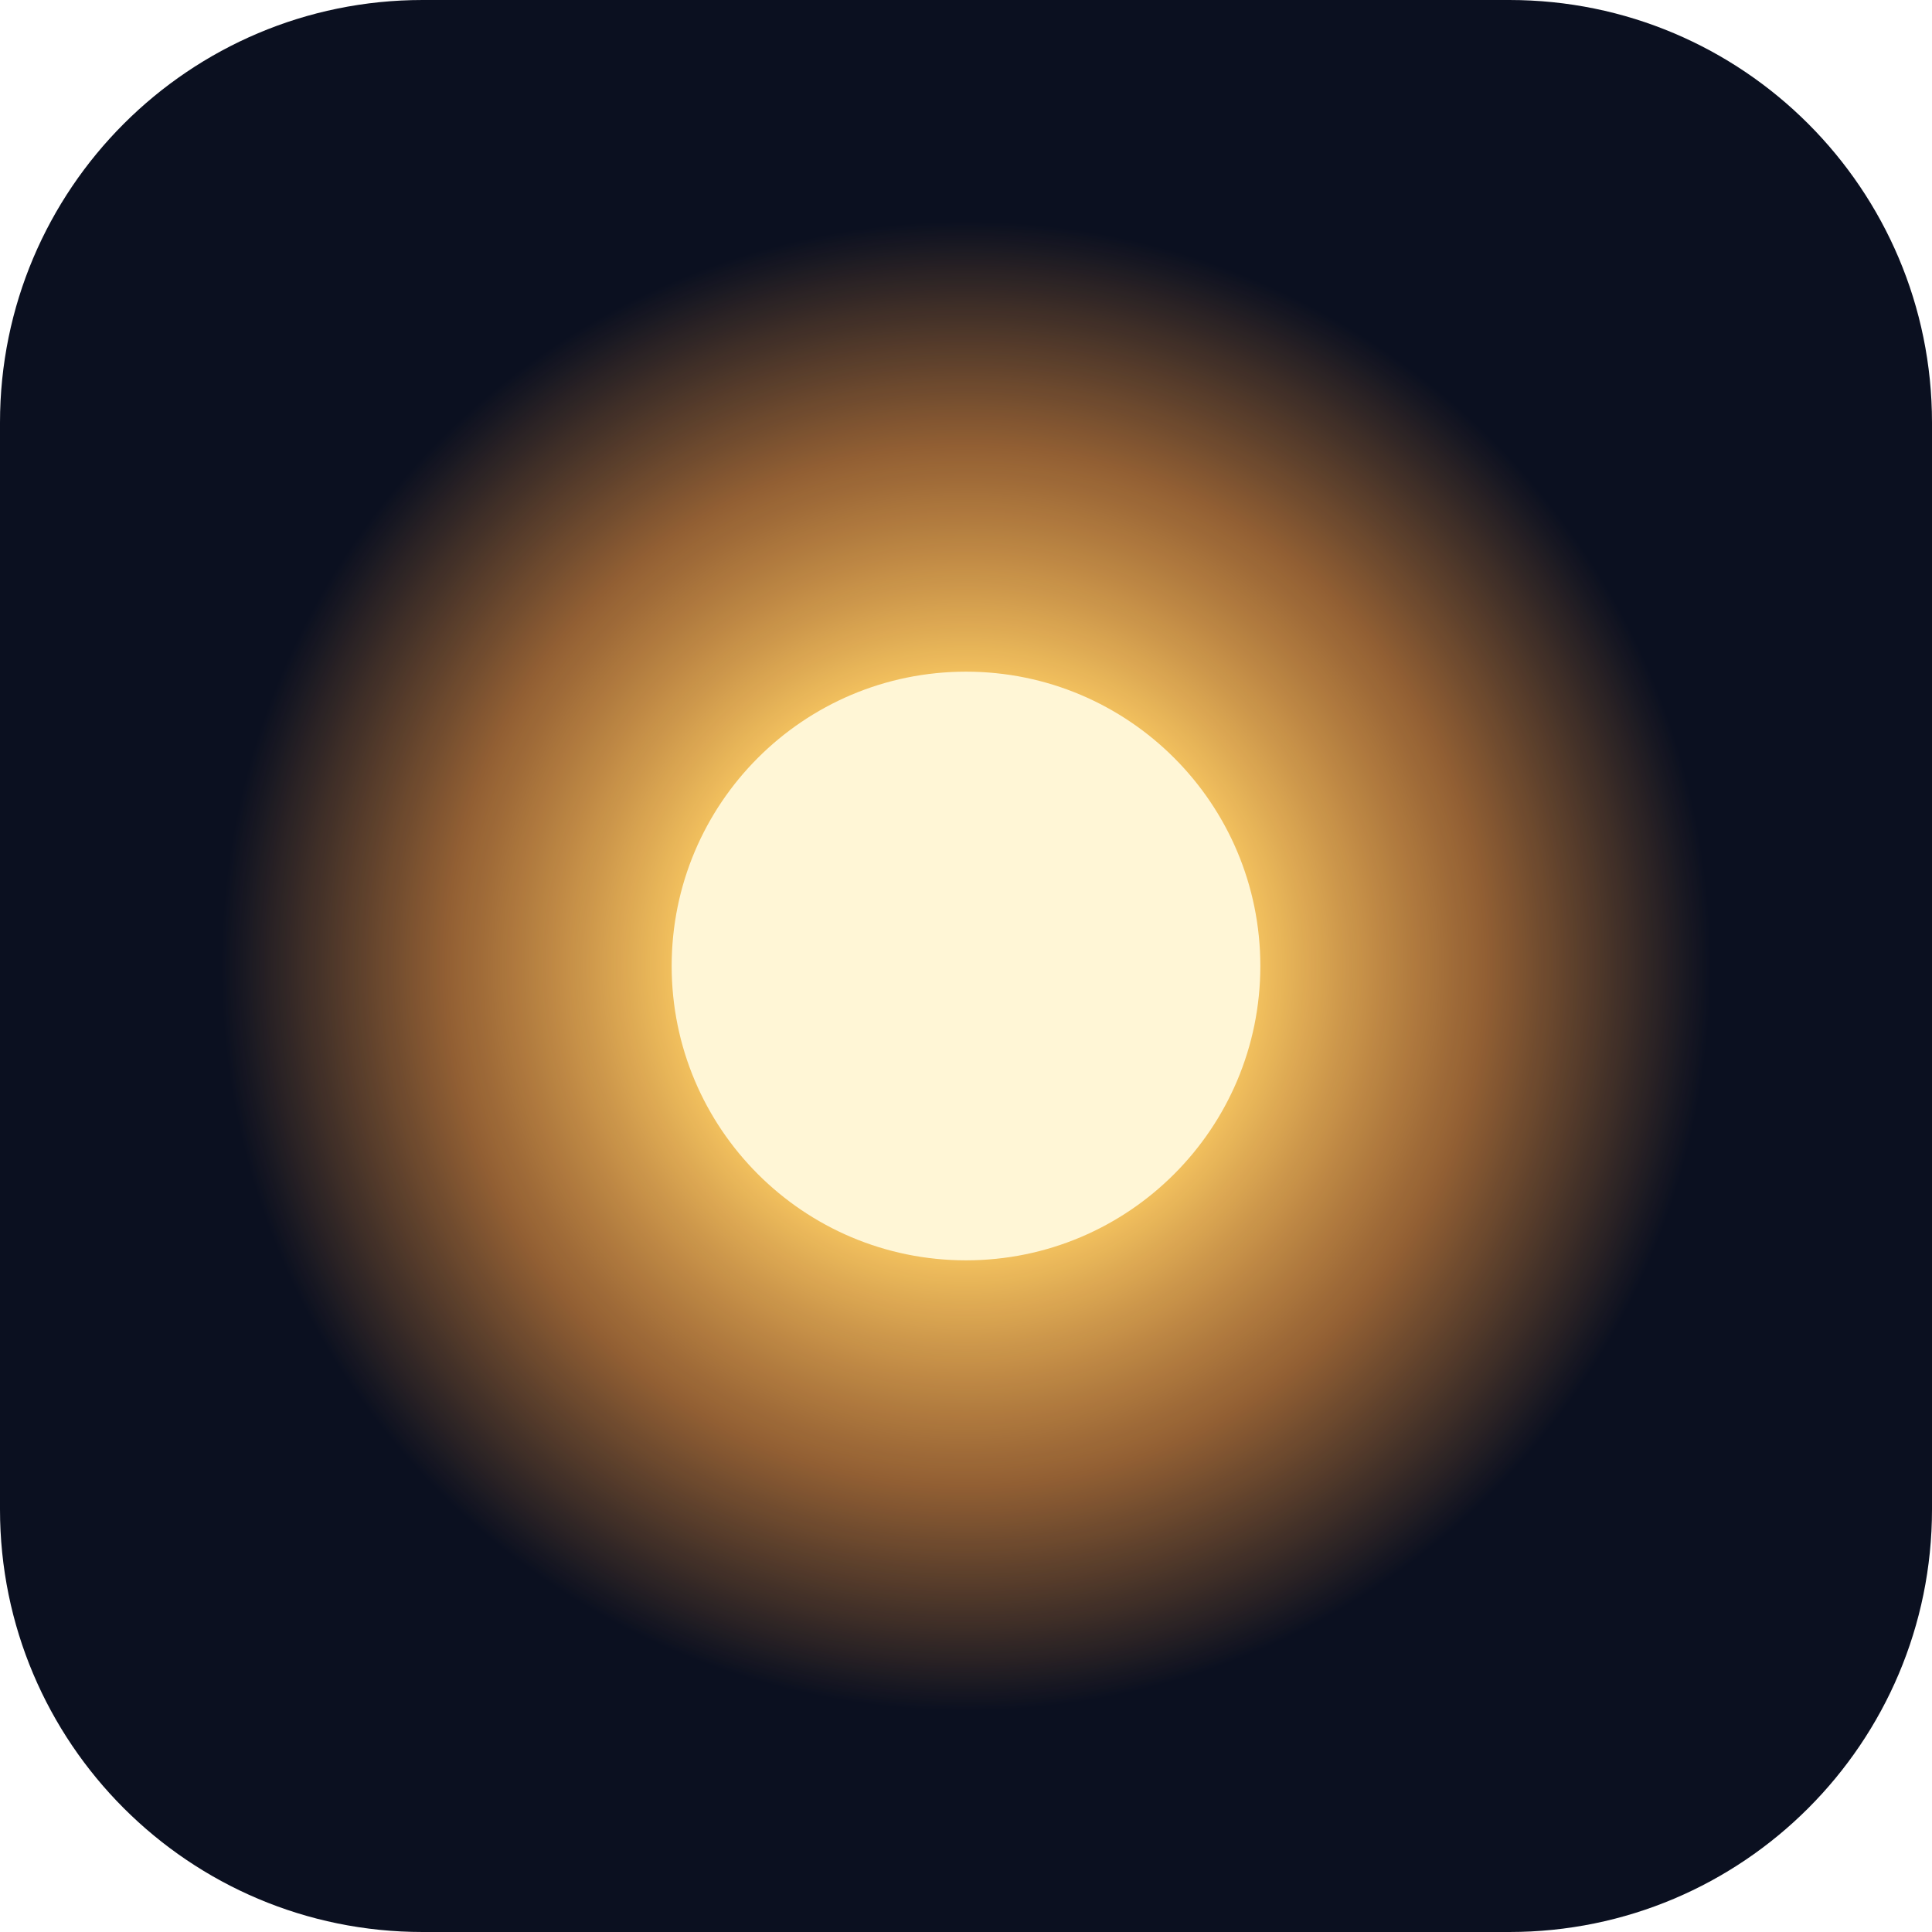
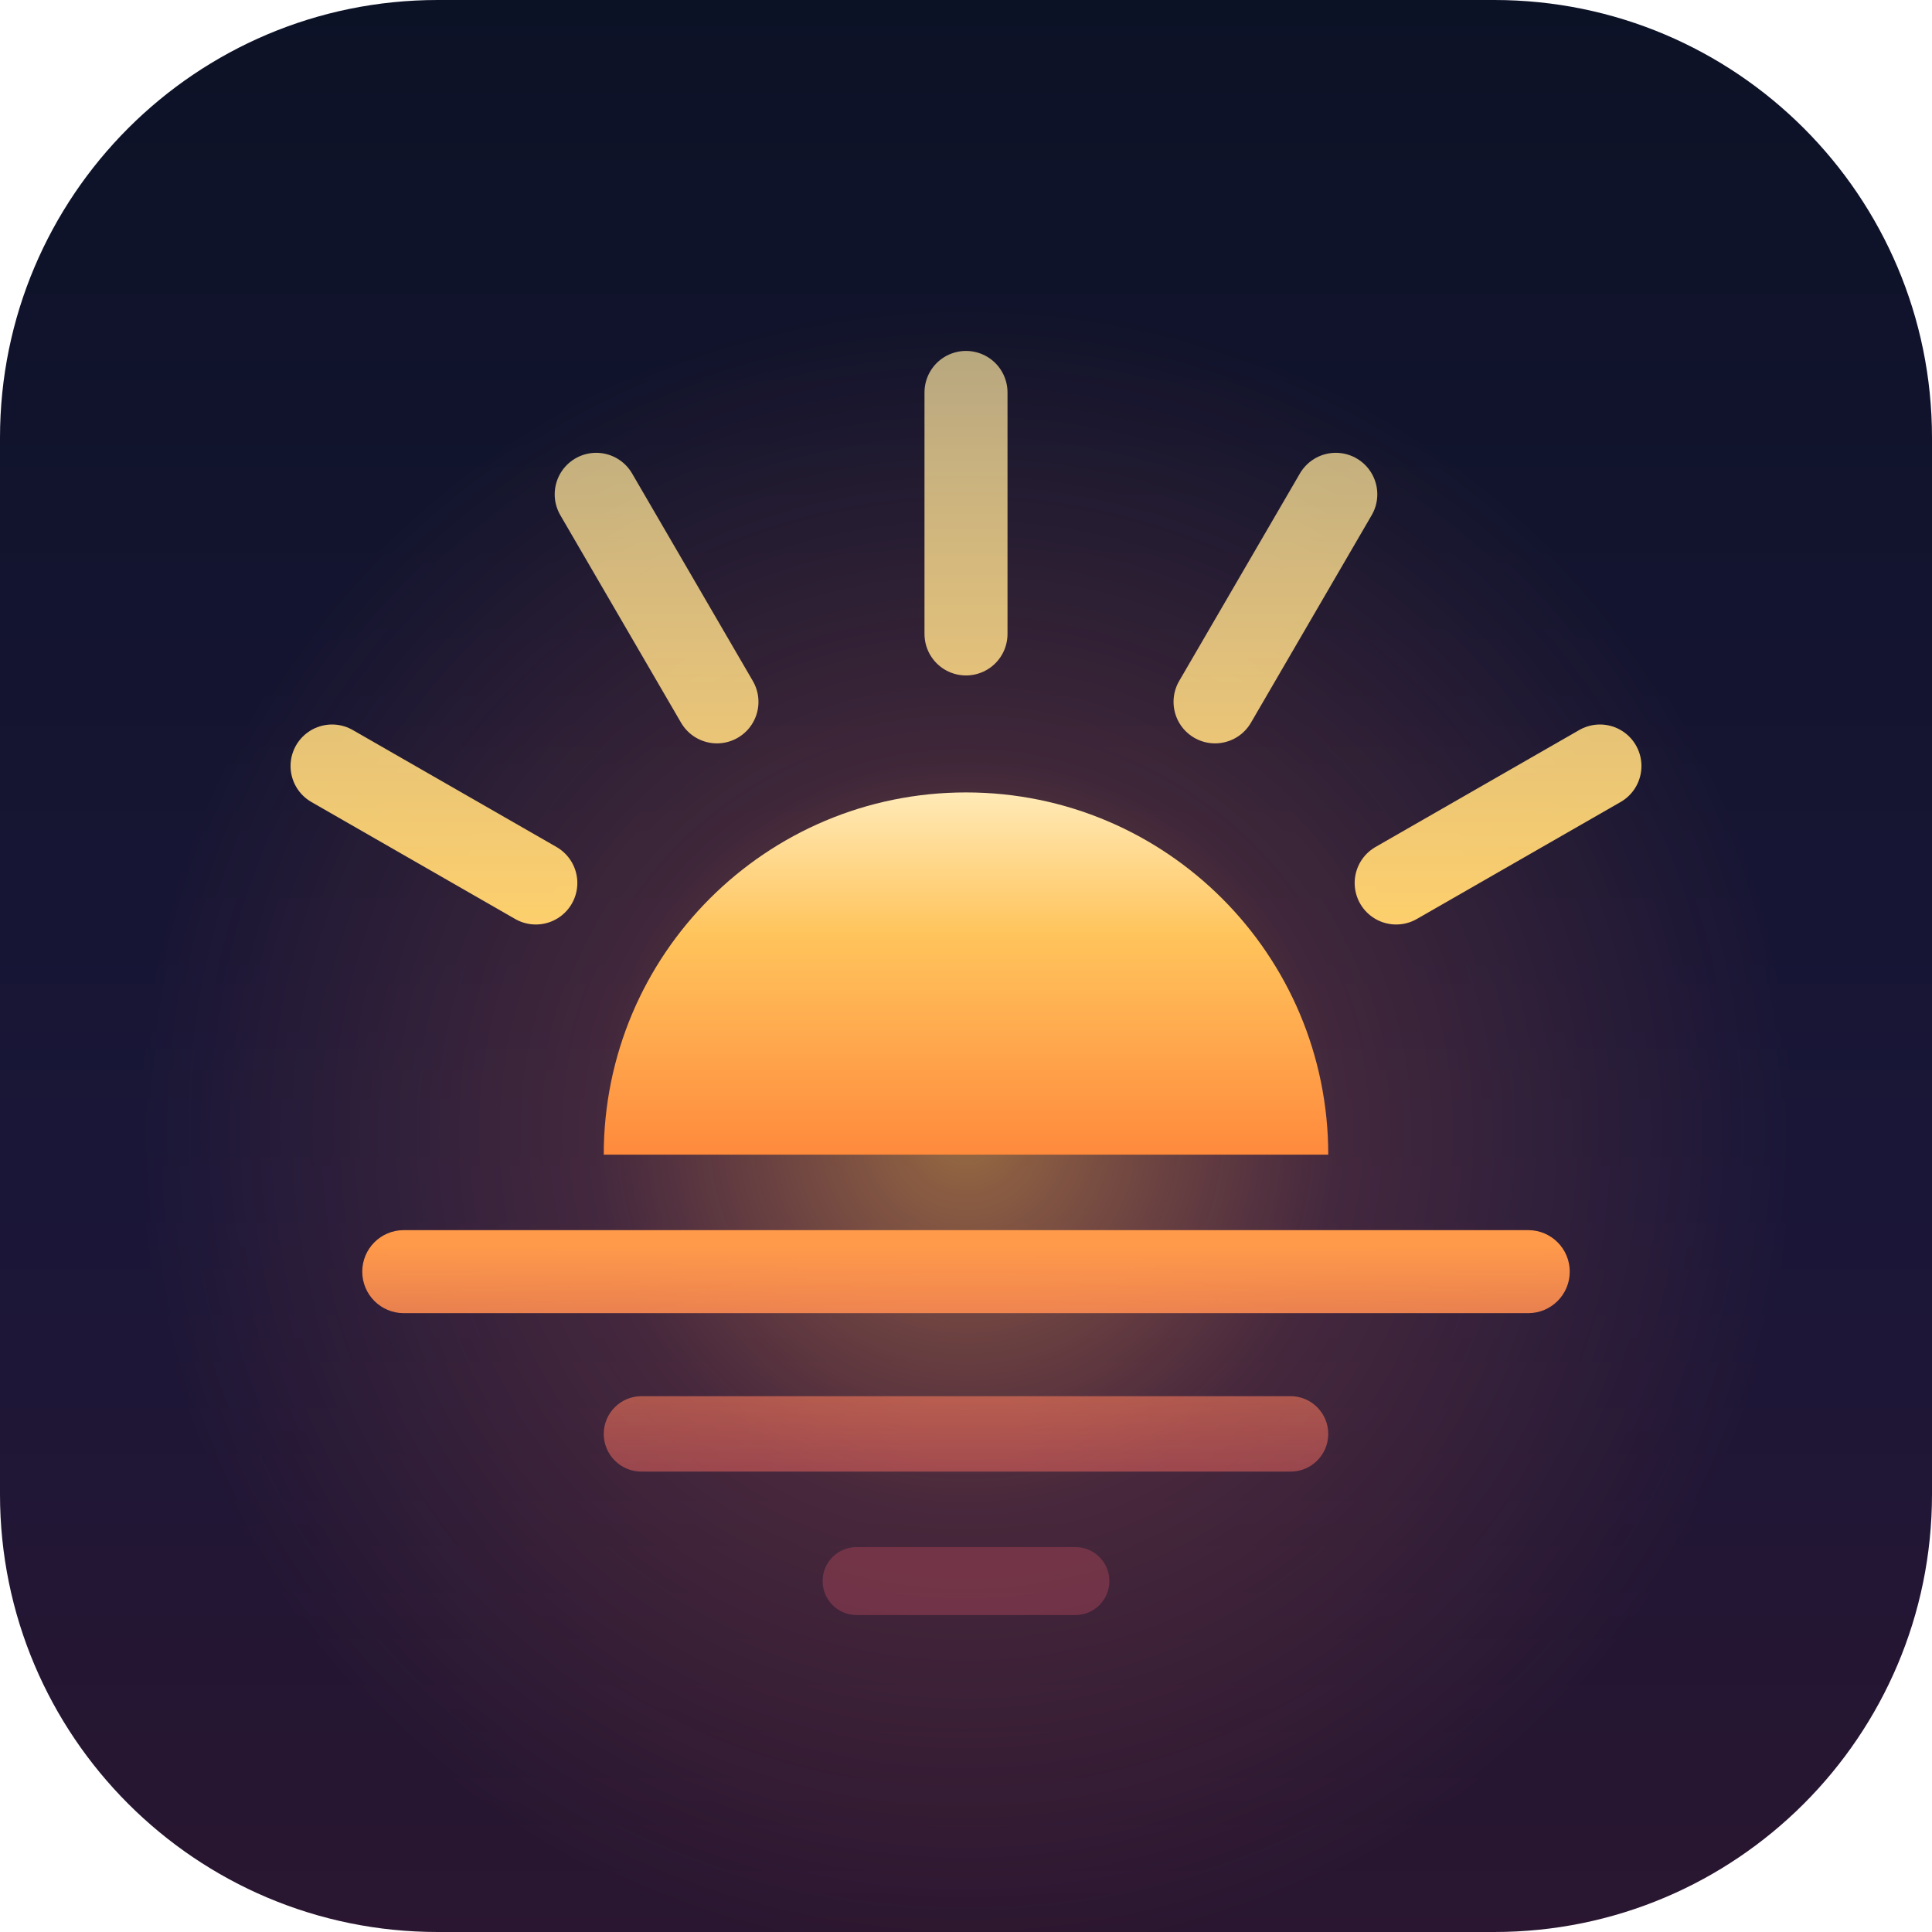
<svg xmlns="http://www.w3.org/2000/svg" viewBox="0 0 512 512">
  <defs>
-     <radialGradient id="g" cx="50%" cy="50%" r="50%">
-       <stop offset="0" stop-color="#fff6d6" />
-       <stop offset="0.35" stop-color="#ffd166" />
-       <stop offset="0.7" stop-color="#ff9f43" stop-opacity="0.55" />
-       <stop offset="1" stop-color="#ff9f43" stop-opacity="0" />
+     <linearGradient id="bg" x1="0" y1="0" x2="0" y2="1">
+       <stop offset="0" stop-color="#0c1226" />
+       <stop offset="0.62" stop-color="#1a1638" />
+       <stop offset="1" stop-color="#2a1630" />
+     </linearGradient>
+     <radialGradient id="glow" cx="256" cy="300" r="220" gradientUnits="userSpaceOnUse">
+       <stop offset="0" stop-color="#ffb04a" stop-opacity="0.55" />
+       <stop offset="0.45" stop-color="#ff7a59" stop-opacity="0.18" />
+       <stop offset="1" stop-color="#ff7a59" stop-opacity="0" />
    </radialGradient>
+     <linearGradient id="sun" x1="0" y1="200" x2="0" y2="306" gradientUnits="userSpaceOnUse">
+       <stop offset="0" stop-color="#fff4cf" />
+       <stop offset="0.45" stop-color="#ffc45c" />
+       <stop offset="1" stop-color="#ff8a3d" />
+     </linearGradient>
+     <linearGradient id="ray" x1="0" y1="96" x2="0" y2="250" gradientUnits="userSpaceOnUse">
+       <stop offset="0" stop-color="#ffe7a3" stop-opacity="0.7" />
+       <stop offset="1" stop-color="#ffd06b" />
+     </linearGradient>
+     <linearGradient id="sea" x1="0" y1="330" x2="0" y2="410" gradientUnits="userSpaceOnUse">
+       <stop offset="0" stop-color="#ff9a4a" />
+       <stop offset="1" stop-color="#ff5f6d" stop-opacity="0.5" />
+     </linearGradient>
+     <clipPath id="above">
+       <rect x="0" y="0" width="512" height="306" />
+     </clipPath>
  </defs>
-   <rect width="512" height="512" rx="112" fill="#0b1020" />
-   <circle cx="256" cy="256" r="200" fill="url(#g)" />
-   <circle cx="256" cy="256" r="78" fill="#fff6d6" />
+   <rect width="512" height="512" rx="116" fill="url(#bg)" />
+   <rect width="512" height="512" rx="116" fill="url(#glow)" />
+   <g stroke="url(#ray)" stroke-width="22" stroke-linecap="round" fill="none">
+     <path d="M256 168 V104" />
+     <path d="M190 186 L158 131" />
+     <path d="M322 186 L354 131" />
+     <path d="M142 234 L88 203" />
+     <path d="M370 234 L424 203" />
+   </g>
+   <circle cx="256" cy="306" r="96" fill="url(#sun)" clip-path="url(#above)" />
+   <rect x="96" y="326" width="320" height="22" rx="11" fill="url(#sea)" />
+   <rect x="160" y="370" width="192" height="20" rx="10" fill="url(#sea)" opacity="0.75" />
+   <rect x="218" y="410" width="76" height="18" rx="9" fill="url(#sea)" opacity="0.5" />
</svg>
